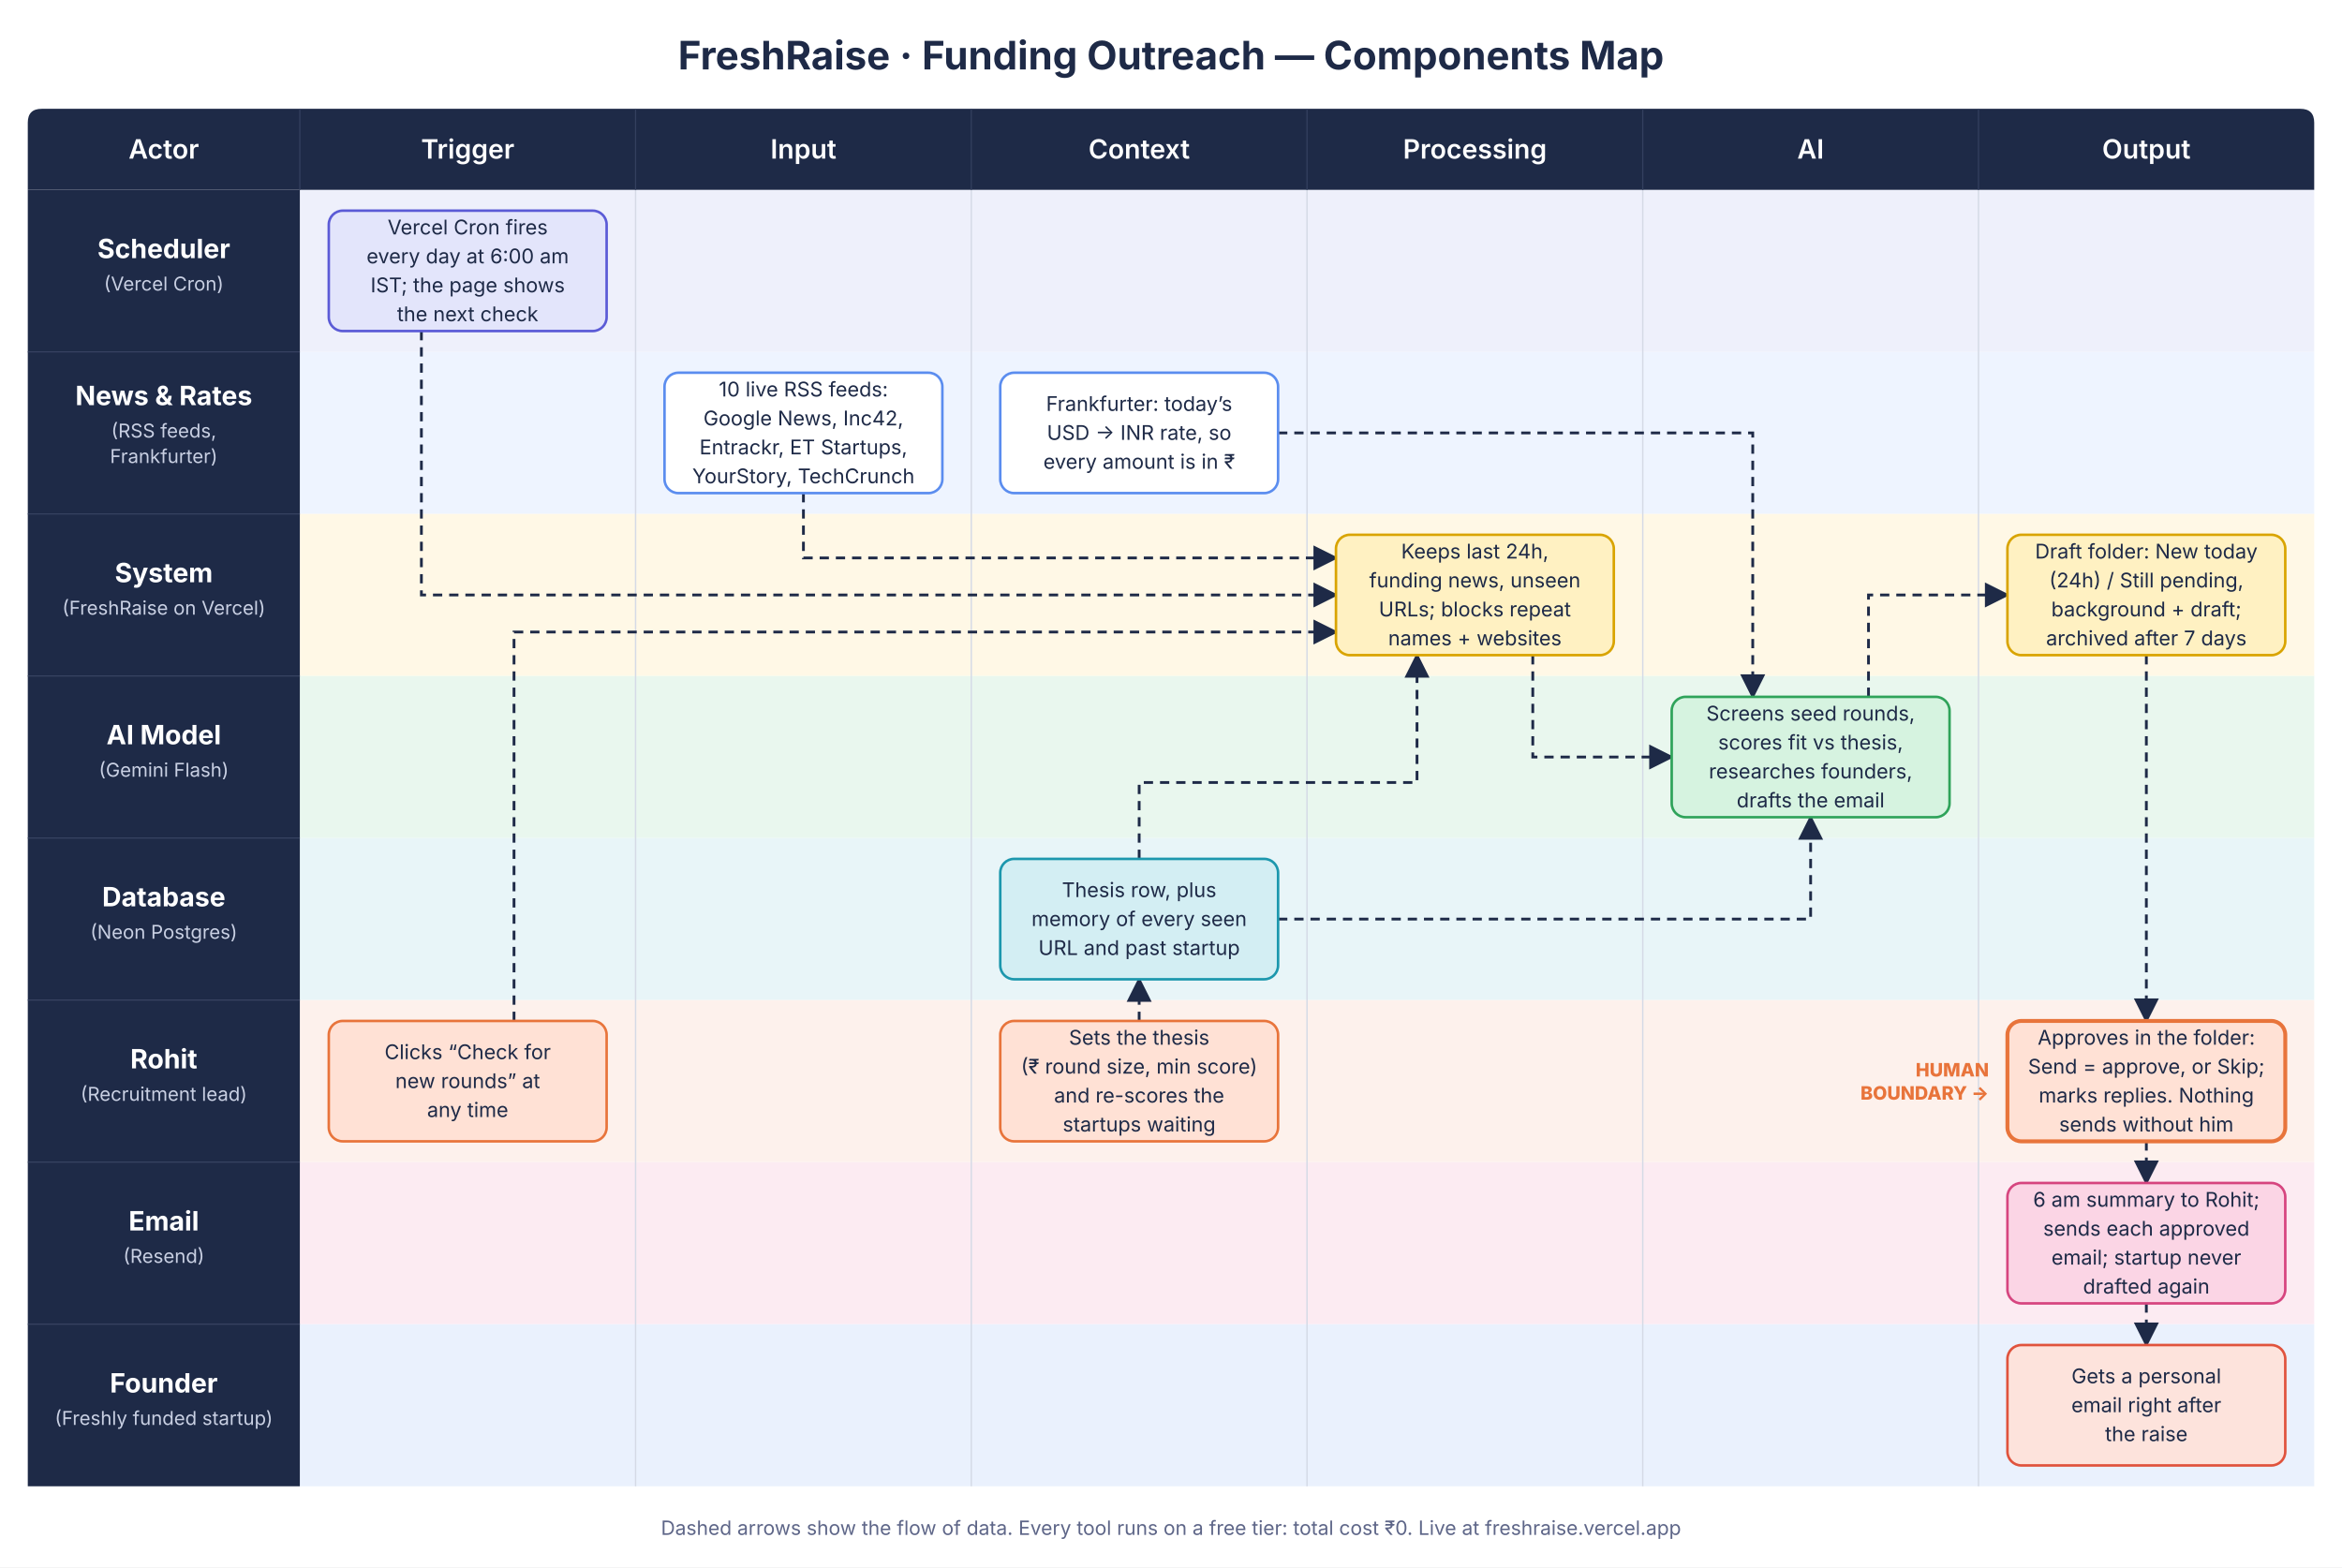
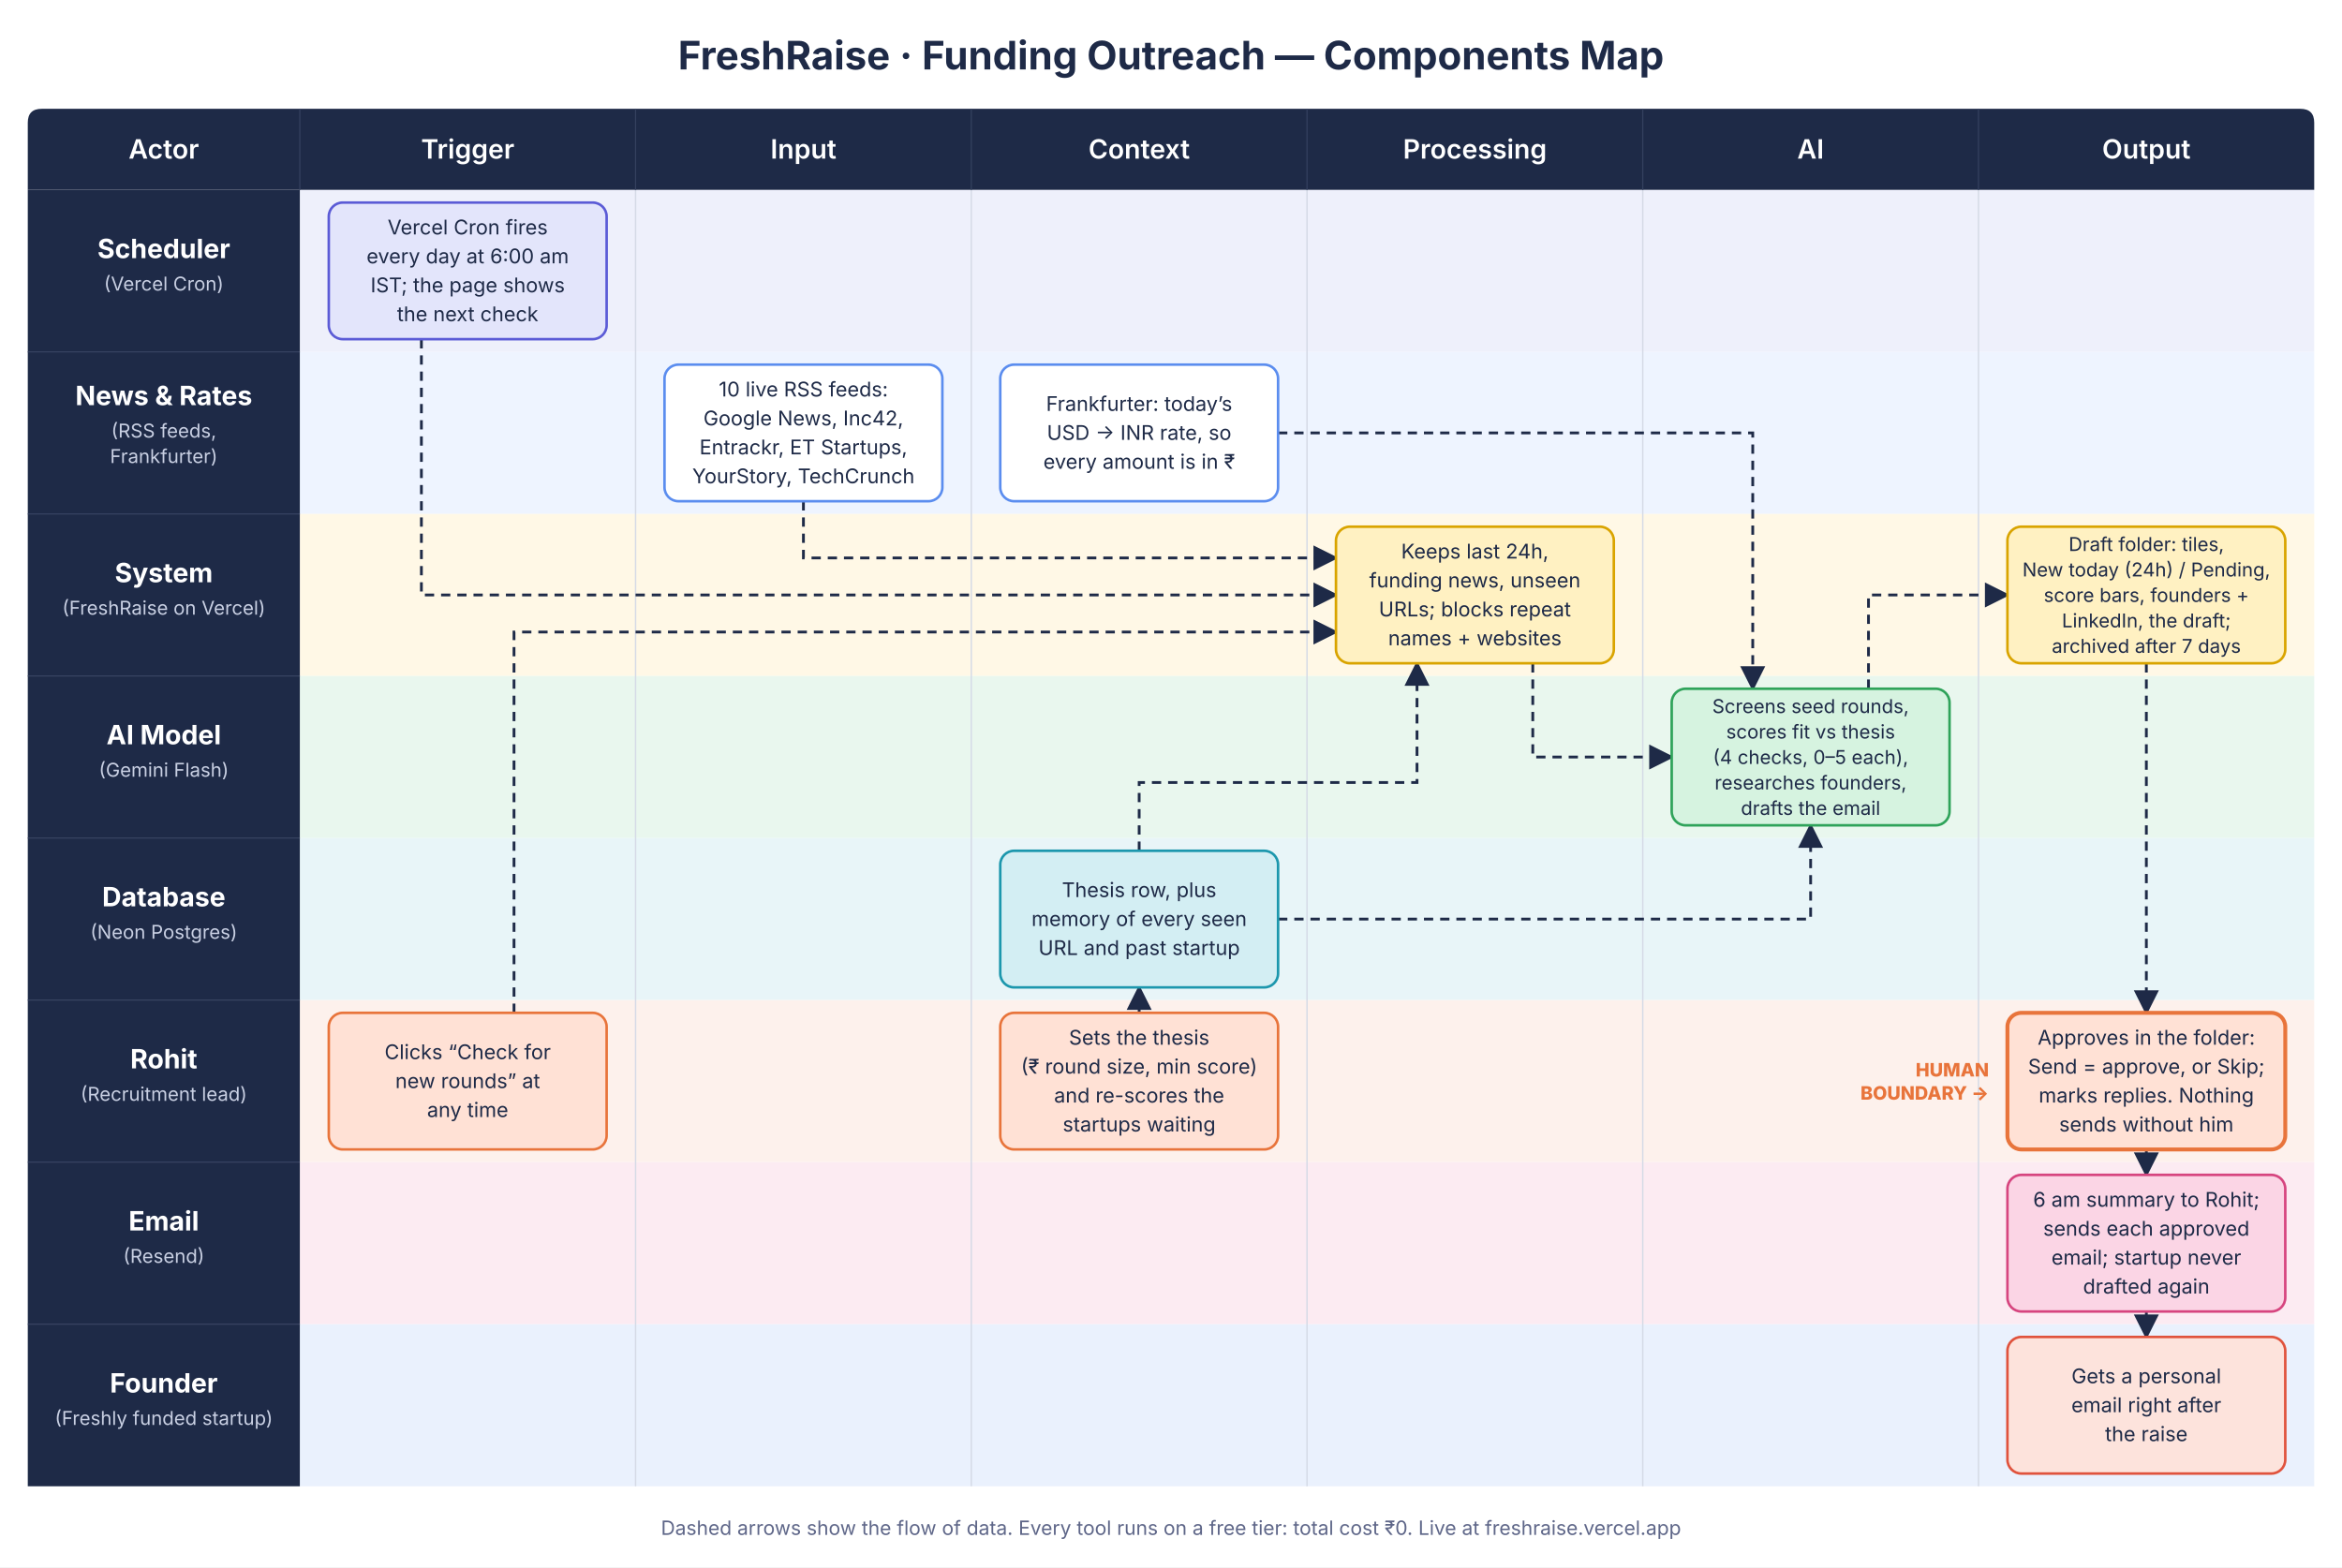
<svg xmlns="http://www.w3.org/2000/svg" viewBox="0 0 2023 1354" width="2023" height="1354" font-family="'Segoe UI', 'Inter', 'Helvetica Neue', Arial, sans-serif">
  <defs>
    <marker id="head" viewBox="0 0 10 10" refX="9" refY="5" markerWidth="9" markerHeight="9" orient="auto-start-reverse">
      <path d="M0 0 L10 5 L0 10Z" fill="#1e2a47" />
    </marker>
  </defs>
  <rect width="2023" height="1354" fill="#ffffff" />
  <text x="1011.5" y="60" text-anchor="middle" font-size="34" font-weight="700" fill="#1e2a47">FreshRaise · Funding Outreach — Components Map</text>
  <rect x="259" y="164" width="1740" height="140" fill="#eef0fb" />
  <rect x="24" y="164" width="235" height="140" fill="#1e2a47" />
  <text x="141.5" y="223" text-anchor="middle" font-size="23" font-weight="700" fill="#ffffff">Scheduler</text>
  <text x="141.5" y="251" text-anchor="middle" font-size="16.5" fill="#c9d0e3">(Vercel Cron)</text>
  <rect x="259" y="304" width="1740" height="140" fill="#eef4ff" />
  <rect x="24" y="304" width="235" height="140" fill="#1e2a47" />
  <line x1="24" y1="304" x2="259" y2="304" stroke="#34405f" stroke-width="1" />
  <text x="141.5" y="350" text-anchor="middle" font-size="23" font-weight="700" fill="#ffffff">News &amp; Rates</text>
  <text x="141.5" y="378" text-anchor="middle" font-size="16.5" fill="#c9d0e3">(RSS feeds,</text>
  <text x="141.5" y="400" text-anchor="middle" font-size="16.5" fill="#c9d0e3">Frankfurter)</text>
  <rect x="259" y="444" width="1740" height="140" fill="#fff8e6" />
  <rect x="24" y="444" width="235" height="140" fill="#1e2a47" />
  <line x1="24" y1="444" x2="259" y2="444" stroke="#34405f" stroke-width="1" />
  <text x="141.5" y="503" text-anchor="middle" font-size="23" font-weight="700" fill="#ffffff">System</text>
  <text x="141.5" y="531" text-anchor="middle" font-size="16.5" fill="#c9d0e3">(FreshRaise on Vercel)</text>
  <rect x="259" y="584" width="1740" height="140" fill="#e9f7ee" />
  <rect x="24" y="584" width="235" height="140" fill="#1e2a47" />
  <line x1="24" y1="584" x2="259" y2="584" stroke="#34405f" stroke-width="1" />
  <text x="141.5" y="643" text-anchor="middle" font-size="23" font-weight="700" fill="#ffffff">AI Model</text>
  <text x="141.5" y="671" text-anchor="middle" font-size="16.5" fill="#c9d0e3">(Gemini Flash)</text>
  <rect x="259" y="724" width="1740" height="140" fill="#e8f5f8" />
  <rect x="24" y="724" width="235" height="140" fill="#1e2a47" />
  <line x1="24" y1="724" x2="259" y2="724" stroke="#34405f" stroke-width="1" />
  <text x="141.5" y="783" text-anchor="middle" font-size="23" font-weight="700" fill="#ffffff">Database</text>
  <text x="141.5" y="811" text-anchor="middle" font-size="16.5" fill="#c9d0e3">(Neon Postgres)</text>
  <rect x="259" y="864" width="1740" height="140" fill="#fdf1ec" />
  <rect x="24" y="864" width="235" height="140" fill="#1e2a47" />
  <line x1="24" y1="864" x2="259" y2="864" stroke="#34405f" stroke-width="1" />
  <text x="141.5" y="923" text-anchor="middle" font-size="23" font-weight="700" fill="#ffffff">Rohit</text>
  <text x="141.5" y="951" text-anchor="middle" font-size="16.5" fill="#c9d0e3">(Recruitment lead)</text>
  <rect x="259" y="1004" width="1740" height="140" fill="#fcebf2" />
  <rect x="24" y="1004" width="235" height="140" fill="#1e2a47" />
  <line x1="24" y1="1004" x2="259" y2="1004" stroke="#34405f" stroke-width="1" />
  <text x="141.5" y="1063" text-anchor="middle" font-size="23" font-weight="700" fill="#ffffff">Email</text>
  <text x="141.5" y="1091" text-anchor="middle" font-size="16.5" fill="#c9d0e3">(Resend)</text>
  <rect x="259" y="1144" width="1740" height="140" fill="#eaf1fd" />
  <rect x="24" y="1144" width="235" height="140" fill="#1e2a47" />
  <line x1="24" y1="1144" x2="259" y2="1144" stroke="#34405f" stroke-width="1" />
  <text x="141.5" y="1203" text-anchor="middle" font-size="23" font-weight="700" fill="#ffffff">Founder</text>
  <text x="141.5" y="1231" text-anchor="middle" font-size="16.5" fill="#c9d0e3">(Freshly funded startup)</text>
  <line x1="549" y1="94" x2="549" y2="1284" stroke="#d5dae6" stroke-width="1.2" />
  <line x1="839" y1="94" x2="839" y2="1284" stroke="#d5dae6" stroke-width="1.2" />
  <line x1="1129" y1="94" x2="1129" y2="1284" stroke="#d5dae6" stroke-width="1.2" />
  <line x1="1419" y1="94" x2="1419" y2="1284" stroke="#d5dae6" stroke-width="1.2" />
  <line x1="1709" y1="94" x2="1709" y2="1284" stroke="#d5dae6" stroke-width="1.2" />
  <path d="M36 94 H1987 Q1999 94 1999 106 V164 H24 V106 Q24 94 36 94Z" fill="#1e2a47" />
  <text x="141.5" y="137" text-anchor="middle" font-size="23" font-weight="600" fill="#ffffff">Actor</text>
  <line x1="259" y1="94" x2="259" y2="164" stroke="#34405f" stroke-width="1" />
  <text x="404" y="137" text-anchor="middle" font-size="23" font-weight="600" fill="#ffffff">Trigger</text>
  <line x1="549" y1="94" x2="549" y2="164" stroke="#34405f" stroke-width="1" />
  <text x="694" y="137" text-anchor="middle" font-size="23" font-weight="600" fill="#ffffff">Input</text>
  <line x1="839" y1="94" x2="839" y2="164" stroke="#34405f" stroke-width="1" />
  <text x="984" y="137" text-anchor="middle" font-size="23" font-weight="600" fill="#ffffff">Context</text>
  <line x1="1129" y1="94" x2="1129" y2="164" stroke="#34405f" stroke-width="1" />
  <text x="1274" y="137" text-anchor="middle" font-size="23" font-weight="600" fill="#ffffff">Processing</text>
  <line x1="1419" y1="94" x2="1419" y2="164" stroke="#34405f" stroke-width="1" />
  <text x="1564" y="137" text-anchor="middle" font-size="23" font-weight="600" fill="#ffffff">AI</text>
  <line x1="1709" y1="94" x2="1709" y2="164" stroke="#34405f" stroke-width="1" />
  <text x="1854" y="137" text-anchor="middle" font-size="23" font-weight="600" fill="#ffffff">Output</text>
-   <path d="M364 286 L364 514 L1154 514" fill="none" stroke="#1e2a47" stroke-width="2.4" stroke-dasharray="8 6" marker-end="url(#head)" />
-   <path d="M694 426 L694 482 L1154 482" fill="none" stroke="#1e2a47" stroke-width="2.4" stroke-dasharray="8 6" marker-end="url(#head)" />
-   <path d="M444 882 L444 546 L1154 546" fill="none" stroke="#1e2a47" stroke-width="2.4" stroke-dasharray="8 6" marker-end="url(#head)" />
-   <path d="M1104 374 L1514 374 L1514 602" fill="none" stroke="#1e2a47" stroke-width="2.4" stroke-dasharray="8 6" marker-end="url(#head)" />
-   <path d="M1324 566 L1324 654 L1444 654" fill="none" stroke="#1e2a47" stroke-width="2.4" stroke-dasharray="8 6" marker-end="url(#head)" />
-   <path d="M984 742 L984 676 L1224 676 L1224 566" fill="none" stroke="#1e2a47" stroke-width="2.4" stroke-dasharray="8 6" marker-end="url(#head)" />
-   <path d="M1104 794 L1564 794 L1564 706" fill="none" stroke="#1e2a47" stroke-width="2.4" stroke-dasharray="8 6" marker-end="url(#head)" />
-   <path d="M984 882 L984 846" fill="none" stroke="#1e2a47" stroke-width="2.4" stroke-dasharray="8 6" marker-end="url(#head)" />
-   <path d="M1614 602 L1614 514 L1734 514" fill="none" stroke="#1e2a47" stroke-width="2.4" stroke-dasharray="8 6" marker-end="url(#head)" />
-   <path d="M1854 566 L1854 882" fill="none" stroke="#1e2a47" stroke-width="2.4" stroke-dasharray="8 6" marker-end="url(#head)" />
-   <path d="M1854 986 L1854 1022" fill="none" stroke="#1e2a47" stroke-width="2.4" stroke-dasharray="8 6" marker-end="url(#head)" />
-   <path d="M1854 1126 L1854 1162" fill="none" stroke="#1e2a47" stroke-width="2.4" stroke-dasharray="8 6" marker-end="url(#head)" />
-   <rect x="284" y="182" width="240" height="104" rx="12" fill="#e3e5fb" stroke="#5b5bd6" stroke-width="2.2" />
+   <path d="M364 293 L364 514 L1154 514" fill="none" stroke="#1e2a47" stroke-width="2.4" stroke-dasharray="8 6" marker-end="url(#head)" />
+   <path d="M694 433 L694 482 L1154 482" fill="none" stroke="#1e2a47" stroke-width="2.4" stroke-dasharray="8 6" marker-end="url(#head)" />
+   <path d="M444 875 L444 546 L1154 546" fill="none" stroke="#1e2a47" stroke-width="2.4" stroke-dasharray="8 6" marker-end="url(#head)" />
+   <path d="M1104 374 L1514 374 L1514 595" fill="none" stroke="#1e2a47" stroke-width="2.4" stroke-dasharray="8 6" marker-end="url(#head)" />
+   <path d="M1324 573 L1324 654 L1444 654" fill="none" stroke="#1e2a47" stroke-width="2.4" stroke-dasharray="8 6" marker-end="url(#head)" />
+   <path d="M984 735 L984 676 L1224 676 L1224 573" fill="none" stroke="#1e2a47" stroke-width="2.4" stroke-dasharray="8 6" marker-end="url(#head)" />
+   <path d="M1104 794 L1564 794 L1564 713" fill="none" stroke="#1e2a47" stroke-width="2.4" stroke-dasharray="8 6" marker-end="url(#head)" />
+   <path d="M984 875 L984 853" fill="none" stroke="#1e2a47" stroke-width="2.4" stroke-dasharray="8 6" marker-end="url(#head)" />
+   <path d="M1614 595 L1614 514 L1734 514" fill="none" stroke="#1e2a47" stroke-width="2.4" stroke-dasharray="8 6" marker-end="url(#head)" />
+   <path d="M1854 573 L1854 875" fill="none" stroke="#1e2a47" stroke-width="2.4" stroke-dasharray="8 6" marker-end="url(#head)" />
+   <path d="M1854 993 L1854 1015" fill="none" stroke="#1e2a47" stroke-width="2.4" stroke-dasharray="8 6" marker-end="url(#head)" />
+   <path d="M1854 1133 L1854 1155" fill="none" stroke="#1e2a47" stroke-width="2.4" stroke-dasharray="8 6" marker-end="url(#head)" />
+   <rect x="284" y="175" width="240" height="118" rx="12" fill="#e3e5fb" stroke="#5b5bd6" stroke-width="2.2" />
  <text x="404" y="202.5" text-anchor="middle" font-size="17.5" fill="#1e2a47">Vercel Cron fires</text>
  <text x="404" y="227.5" text-anchor="middle" font-size="17.5" fill="#1e2a47">every day at 6:00 am</text>
  <text x="404" y="252.5" text-anchor="middle" font-size="17.5" fill="#1e2a47">IST; the page shows</text>
  <text x="404" y="277.5" text-anchor="middle" font-size="17.5" fill="#1e2a47">the next check</text>
-   <rect x="284" y="882" width="240" height="104" rx="12" fill="#ffe1d5" stroke="#e8743b" stroke-width="2.2" />
+   <rect x="284" y="875" width="240" height="118" rx="12" fill="#ffe1d5" stroke="#e8743b" stroke-width="2.2" />
  <text x="404" y="915" text-anchor="middle" font-size="17.5" fill="#1e2a47">Clicks “Check for</text>
  <text x="404" y="940" text-anchor="middle" font-size="17.5" fill="#1e2a47">new rounds” at</text>
  <text x="404" y="965" text-anchor="middle" font-size="17.5" fill="#1e2a47">any time</text>
-   <rect x="574" y="322" width="240" height="104" rx="12" fill="#ffffff" stroke="#5b8def" stroke-width="2.2" />
+   <rect x="574" y="315" width="240" height="118" rx="12" fill="#ffffff" stroke="#5b8def" stroke-width="2.2" />
  <text x="694" y="342.5" text-anchor="middle" font-size="17.5" fill="#1e2a47">10 live RSS feeds:</text>
  <text x="694" y="367.5" text-anchor="middle" font-size="17.5" fill="#1e2a47">Google News, Inc42,</text>
  <text x="694" y="392.5" text-anchor="middle" font-size="17.5" fill="#1e2a47">Entrackr, ET Startups,</text>
  <text x="694" y="417.5" text-anchor="middle" font-size="17.5" fill="#1e2a47">YourStory, TechCrunch</text>
-   <rect x="864" y="322" width="240" height="104" rx="12" fill="#ffffff" stroke="#5b8def" stroke-width="2.2" />
+   <rect x="864" y="315" width="240" height="118" rx="12" fill="#ffffff" stroke="#5b8def" stroke-width="2.2" />
  <text x="984" y="355" text-anchor="middle" font-size="17.5" fill="#1e2a47">Frankfurter: today’s</text>
  <text x="984" y="380" text-anchor="middle" font-size="17.5" fill="#1e2a47">USD → INR rate, so</text>
  <text x="984" y="405" text-anchor="middle" font-size="17.5" fill="#1e2a47">every amount is in ₹</text>
-   <rect x="864" y="742" width="240" height="104" rx="12" fill="#d3eef3" stroke="#1c97ad" stroke-width="2.2" />
+   <rect x="864" y="735" width="240" height="118" rx="12" fill="#d3eef3" stroke="#1c97ad" stroke-width="2.2" />
  <text x="984" y="775" text-anchor="middle" font-size="17.5" fill="#1e2a47">Thesis row, plus</text>
  <text x="984" y="800" text-anchor="middle" font-size="17.5" fill="#1e2a47">memory of every seen</text>
  <text x="984" y="825" text-anchor="middle" font-size="17.5" fill="#1e2a47">URL and past startup</text>
-   <rect x="864" y="882" width="240" height="104" rx="12" fill="#ffe1d5" stroke="#e8743b" stroke-width="2.2" />
+   <rect x="864" y="875" width="240" height="118" rx="12" fill="#ffe1d5" stroke="#e8743b" stroke-width="2.2" />
  <text x="984" y="902.5" text-anchor="middle" font-size="17.5" fill="#1e2a47">Sets the thesis</text>
  <text x="984" y="927.5" text-anchor="middle" font-size="17.5" fill="#1e2a47">(₹ round size, min score)</text>
  <text x="984" y="952.5" text-anchor="middle" font-size="17.5" fill="#1e2a47">and re-scores the</text>
  <text x="984" y="977.5" text-anchor="middle" font-size="17.5" fill="#1e2a47">startups waiting</text>
-   <rect x="1154" y="462" width="240" height="104" rx="12" fill="#fff1c2" stroke="#d9a400" stroke-width="2.2" />
+   <rect x="1154" y="455" width="240" height="118" rx="12" fill="#fff1c2" stroke="#d9a400" stroke-width="2.2" />
  <text x="1274" y="482.5" text-anchor="middle" font-size="17.5" fill="#1e2a47">Keeps last 24h,</text>
  <text x="1274" y="507.5" text-anchor="middle" font-size="17.5" fill="#1e2a47">funding news, unseen</text>
  <text x="1274" y="532.5" text-anchor="middle" font-size="17.5" fill="#1e2a47">URLs; blocks repeat</text>
  <text x="1274" y="557.5" text-anchor="middle" font-size="17.5" fill="#1e2a47">names + websites</text>
-   <rect x="1444" y="602" width="240" height="104" rx="12" fill="#d6f3e0" stroke="#2fa35a" stroke-width="2.2" />
-   <text x="1564" y="622.5" text-anchor="middle" font-size="17.5" fill="#1e2a47">Screens seed rounds,</text>
-   <text x="1564" y="647.5" text-anchor="middle" font-size="17.5" fill="#1e2a47">scores fit vs thesis,</text>
-   <text x="1564" y="672.5" text-anchor="middle" font-size="17.5" fill="#1e2a47">researches founders,</text>
-   <text x="1564" y="697.5" text-anchor="middle" font-size="17.5" fill="#1e2a47">drafts the email</text>
-   <rect x="1734" y="462" width="240" height="104" rx="12" fill="#fff1c2" stroke="#d9a400" stroke-width="2.2" />
-   <text x="1854" y="482.5" text-anchor="middle" font-size="17.5" fill="#1e2a47">Draft folder: New today</text>
-   <text x="1854" y="507.5" text-anchor="middle" font-size="17.5" fill="#1e2a47">(24h) / Still pending,</text>
-   <text x="1854" y="532.5" text-anchor="middle" font-size="17.5" fill="#1e2a47">background + draft;</text>
-   <text x="1854" y="557.5" text-anchor="middle" font-size="17.5" fill="#1e2a47">archived after 7 days</text>
-   <rect x="1734" y="882" width="240" height="104" rx="12" fill="#ffe1d5" stroke="#e8743b" stroke-width="3.4" />
+   <rect x="1444" y="595" width="240" height="118" rx="12" fill="#d6f3e0" stroke="#2fa35a" stroke-width="2.2" />
+   <text x="1564" y="616" text-anchor="middle" font-size="16.5" fill="#1e2a47">Screens seed rounds,</text>
+   <text x="1564" y="638" text-anchor="middle" font-size="16.5" fill="#1e2a47">scores fit vs thesis</text>
+   <text x="1564" y="660" text-anchor="middle" font-size="16.5" fill="#1e2a47">(4 checks, 0–5 each),</text>
+   <text x="1564" y="682" text-anchor="middle" font-size="16.5" fill="#1e2a47">researches founders,</text>
+   <text x="1564" y="704" text-anchor="middle" font-size="16.5" fill="#1e2a47">drafts the email</text>
+   <rect x="1734" y="455" width="240" height="118" rx="12" fill="#fff1c2" stroke="#d9a400" stroke-width="2.2" />
+   <text x="1854" y="476" text-anchor="middle" font-size="16.5" fill="#1e2a47">Draft folder: tiles,</text>
+   <text x="1854" y="498" text-anchor="middle" font-size="16.5" fill="#1e2a47">New today (24h) / Pending,</text>
+   <text x="1854" y="520" text-anchor="middle" font-size="16.5" fill="#1e2a47">score bars, founders +</text>
+   <text x="1854" y="542" text-anchor="middle" font-size="16.5" fill="#1e2a47">LinkedIn, the draft;</text>
+   <text x="1854" y="564" text-anchor="middle" font-size="16.5" fill="#1e2a47">archived after 7 days</text>
+   <rect x="1734" y="875" width="240" height="118" rx="12" fill="#ffe1d5" stroke="#e8743b" stroke-width="3.4" />
  <text x="1854" y="902.5" text-anchor="middle" font-size="17.5" fill="#1e2a47">Approves in the folder:</text>
  <text x="1854" y="927.5" text-anchor="middle" font-size="17.5" fill="#1e2a47">Send = approve, or Skip;</text>
  <text x="1854" y="952.5" text-anchor="middle" font-size="17.5" fill="#1e2a47">marks replies. Nothing</text>
  <text x="1854" y="977.5" text-anchor="middle" font-size="17.5" fill="#1e2a47">sends without him</text>
  <text x="1718" y="930" text-anchor="end" font-size="16" font-weight="800" fill="#e8743b">HUMAN</text>
  <text x="1718" y="950" text-anchor="end" font-size="16" font-weight="800" fill="#e8743b">BOUNDARY →</text>
-   <rect x="1734" y="1022" width="240" height="104" rx="12" fill="#fbd5e5" stroke="#d6457f" stroke-width="2.2" />
+   <rect x="1734" y="1015" width="240" height="118" rx="12" fill="#fbd5e5" stroke="#d6457f" stroke-width="2.2" />
  <text x="1854" y="1042.5" text-anchor="middle" font-size="17.5" fill="#1e2a47">6 am summary to Rohit;</text>
  <text x="1854" y="1067.5" text-anchor="middle" font-size="17.5" fill="#1e2a47">sends each approved</text>
  <text x="1854" y="1092.5" text-anchor="middle" font-size="17.5" fill="#1e2a47">email; startup never</text>
  <text x="1854" y="1117.5" text-anchor="middle" font-size="17.5" fill="#1e2a47">drafted again</text>
-   <rect x="1734" y="1162" width="240" height="104" rx="12" fill="#fde3dc" stroke="#e0533d" stroke-width="2.2" />
+   <rect x="1734" y="1155" width="240" height="118" rx="12" fill="#fde3dc" stroke="#e0533d" stroke-width="2.2" />
  <text x="1854" y="1195" text-anchor="middle" font-size="17.5" fill="#1e2a47">Gets a personal</text>
  <text x="1854" y="1220" text-anchor="middle" font-size="17.5" fill="#1e2a47">email right after</text>
  <text x="1854" y="1245" text-anchor="middle" font-size="17.5" fill="#1e2a47">the raise</text>
  <text x="1011.5" y="1326" text-anchor="middle" font-size="17" fill="#5e6688">Dashed arrows show the flow of data. Every tool runs on a free tier: total cost ₹0. Live at freshraise.vercel.app</text>
</svg>
